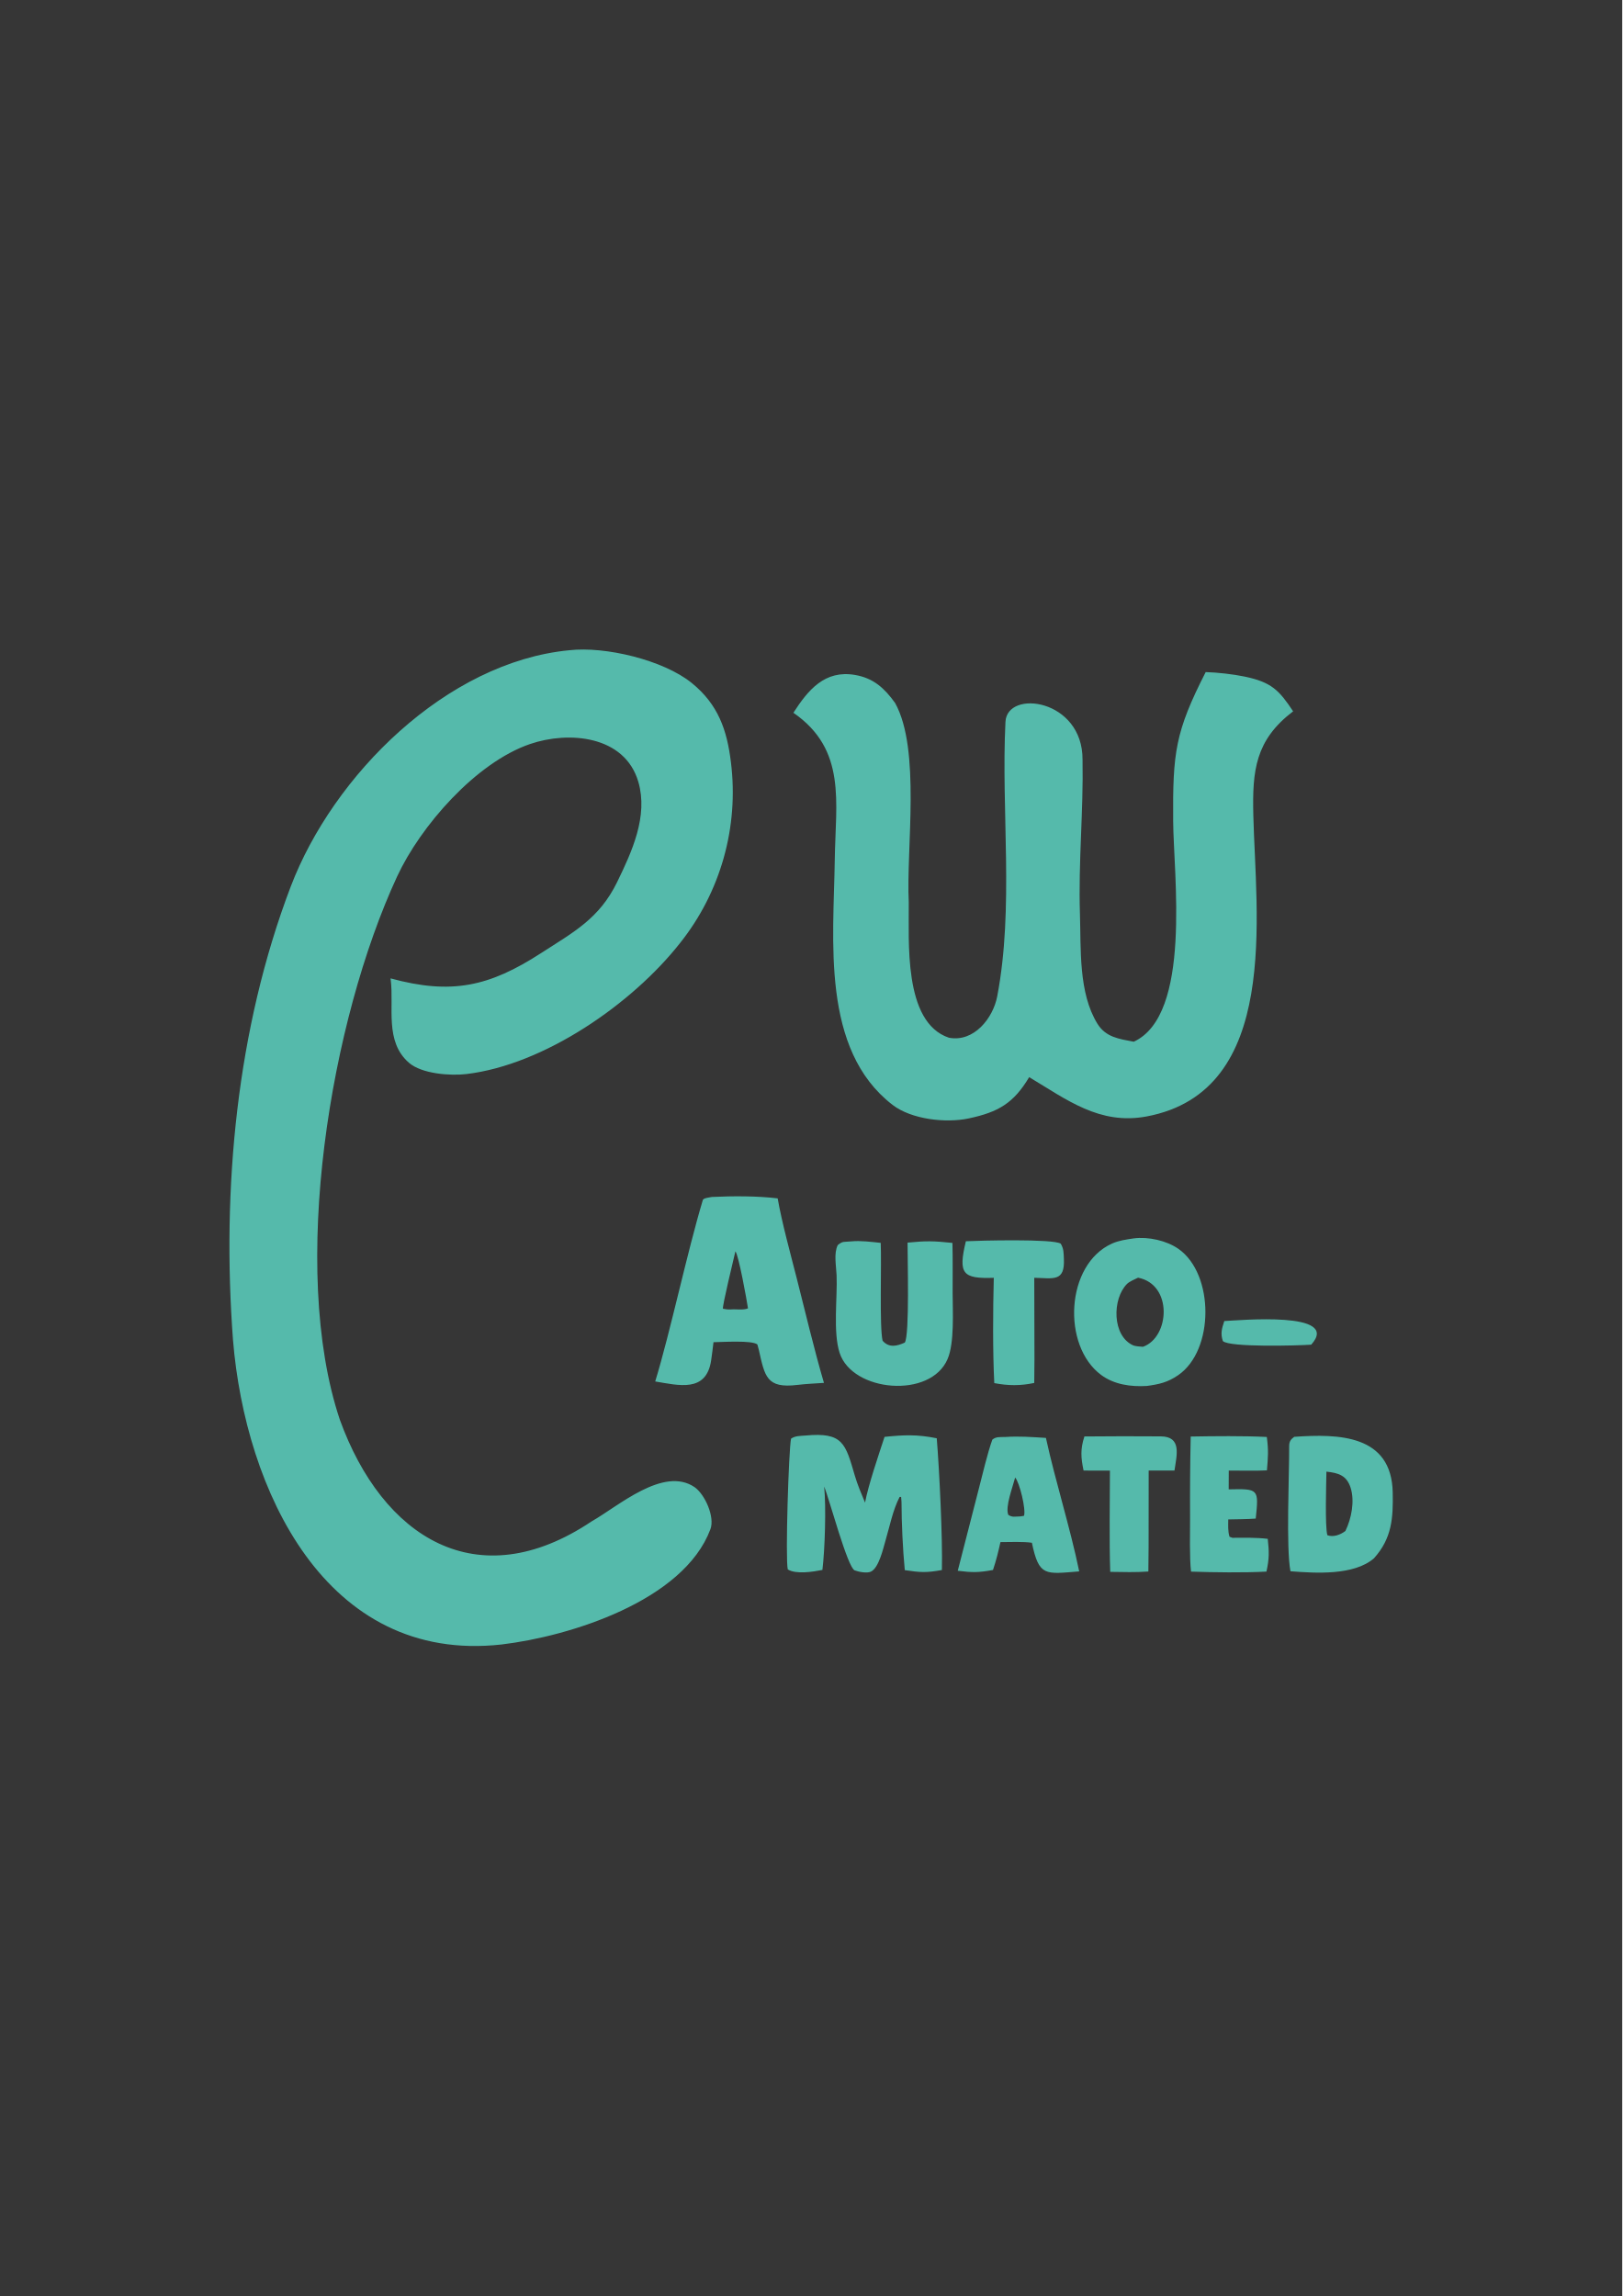
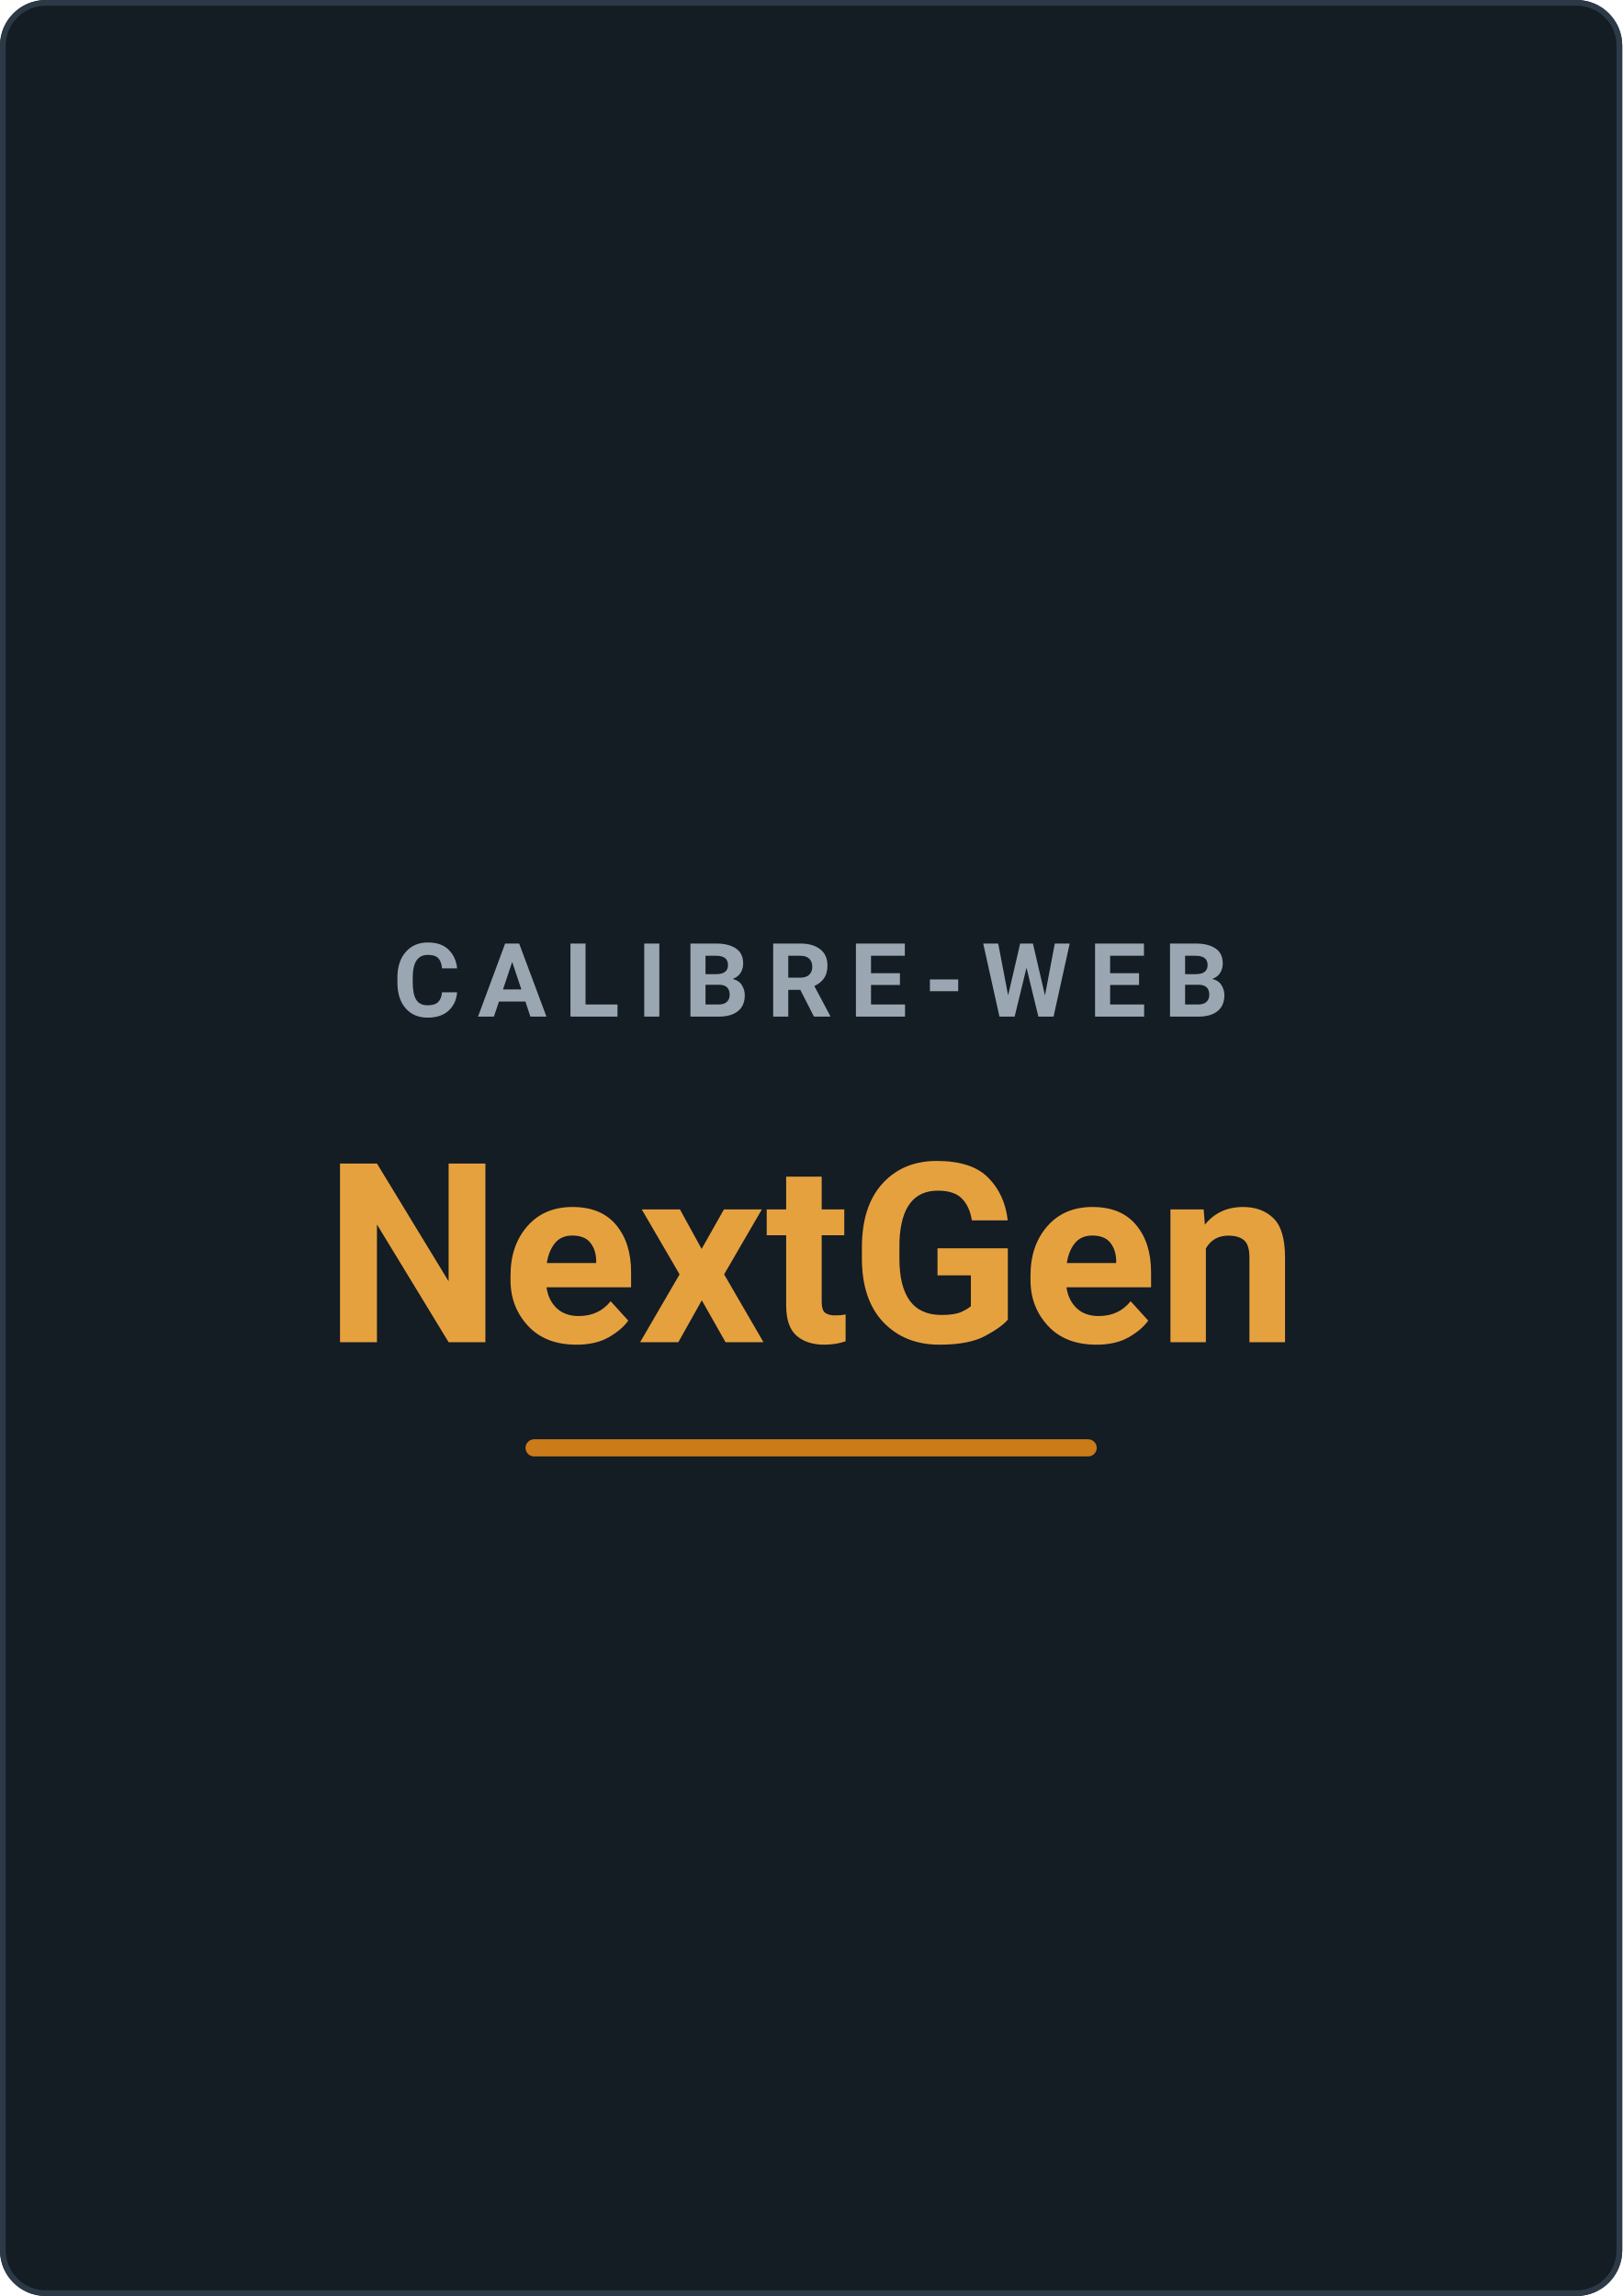
- <svg xmlns="http://www.w3.org/2000/svg" viewBox="0 0 284.00 402.00">
-   <path fill="#363636" fill-opacity="1" stroke="#363636" stroke-opacity="0" stroke-width="0" id="tSvg39508c699b" title="Rectangle 1" d="M0 0H284V402H0Z" />
-   <path fill="#55baab" stroke="none" fill-opacity="1" stroke-width="1" stroke-opacity="1" title="Path 2" d="M214.335 231.297C216.749 231.188 234.903 229.486 229.551 235.434C227.286 235.603 215.171 235.933 214.084 234.799C213.628 233.468 213.915 232.583 214.335 231.297ZM189.844 251.507C194.307 251.473 198.749 251.445 203.212 251.491C206.917 251.53 206.015 254.713 205.613 257.468C204.107 257.469 202.601 257.469 201.095 257.47C201.09 261.88 201.086 266.29 201.082 270.7C201.068 272.183 201.054 273.667 201.039 275.151C198.846 275.317 196.57 275.245 194.365 275.212C194.172 269.546 194.31 263.196 194.311 257.48C192.804 257.505 191.213 257.478 189.699 257.474C189.22 255.206 189.122 253.708 189.844 251.507ZM169.092 217.327C171.419 217.207 184.436 216.867 185.705 217.758C186.242 218.672 186.2 219.359 186.249 220.374C186.447 224.476 184.437 223.805 181.066 223.724C181.077 228.464 181.088 233.203 181.099 237.942C181.087 239.34 181.075 240.738 181.062 242.136C178.636 242.652 176.49 242.63 174.066 242.163C173.784 236.597 173.834 229.349 173.979 223.728C168.509 223.921 167.714 223.041 169.092 217.327ZM208.454 251.52C212.668 251.446 217.606 251.388 221.779 251.594C222.094 253.979 221.992 255.094 221.796 257.445C219.774 257.546 217.181 257.476 215.116 257.478C215.111 258.575 215.107 259.671 215.102 260.767C220.362 260.653 220.382 260.673 219.838 265.882C218.454 265.999 216.463 265.996 215.027 266.032C215.021 267.058 214.942 268.098 215.248 269.067C215.419 269.129 215.59 269.191 215.761 269.252C217.862 269.241 219.853 269.187 221.942 269.431C222.189 271.746 222.213 272.897 221.713 275.165C217.726 275.382 212.514 275.302 208.512 275.17C208.229 272.728 208.339 268.277 208.343 265.689C208.316 260.966 208.353 256.243 208.454 251.52ZM175.966 251.599C178.466 251.433 180.619 251.605 183.106 251.76C184.797 259.478 187.34 267.404 188.933 275.132C183.027 275.59 181.899 276.116 180.653 270.119C179.253 269.896 176.674 269.988 175.146 270C174.734 271.847 174.436 273.081 173.839 274.882C171.274 275.355 170.171 275.335 167.672 275.021C168.904 270.221 170.136 265.421 171.368 260.622C172.044 258.018 172.842 254.544 173.725 252.064C174.368 251.518 175.073 251.625 175.966 251.599ZM176.521 265.232C177.259 265.706 177.608 265.519 178.629 265.504C178.843 265.469 179.058 265.433 179.272 265.397C179.637 264.275 178.494 259.552 177.72 258.697C177.259 260.469 175.954 263.827 176.521 265.232ZM226.574 251.569C234.331 251.024 243.626 251.176 243.819 261.321C243.901 265.771 243.706 269.318 240.529 272.844C237.025 275.878 230.314 275.448 225.916 275.107C225.126 270.933 225.717 258.142 225.691 253.22C225.686 252.354 225.991 252.004 226.574 251.569ZM232.376 268.793C233.409 269.196 234.683 268.711 235.537 268.055C236.588 265.899 237.197 262.845 236.448 260.491C235.752 258.3 234.273 257.887 232.213 257.663C232.183 259.647 231.938 267.273 232.376 268.793ZM149.002 217.352C150.676 217.183 152.495 217.441 154.182 217.608C154.356 221.133 153.943 232.362 154.513 234.744C155.643 236.041 157.038 235.684 158.395 235.072C159.26 233.861 158.87 220.153 158.883 217.566C162.252 217.24 163.4 217.273 166.74 217.618C166.814 220.442 166.766 223.531 166.774 226.375C166.782 229.553 167.113 235.12 165.892 237.944C162.925 244.948 149.225 243.742 146.992 236.877C145.808 233.236 146.62 227.165 146.459 223.296C146.39 221.633 145.937 219.445 146.666 217.994C147.583 217.266 147.621 217.486 149.002 217.352ZM198.461 216.829C201.01 216.494 204.236 217.203 206.328 218.676C212.597 223.092 212.616 236.426 206.247 240.785C204.418 242.037 202.938 242.369 200.771 242.663C197.967 242.831 195.056 242.426 192.771 240.733C185.873 235.621 186.531 221.384 194.681 217.73C195.876 217.195 197.178 217.02 198.461 216.829ZM197.308 224.792C194.692 227.392 194.657 233.935 198.416 235.57C198.73 235.707 199.739 235.795 200.099 235.805C204.795 234.135 205.35 224.901 199.237 223.706C198.703 223.949 197.708 224.394 197.308 224.792ZM154.854 251.578C158.299 251.221 160.544 251.133 163.994 251.822C164.464 257.56 165.029 269.373 164.895 274.892C162.124 275.393 161.095 275.312 158.399 274.91C158.048 271.315 157.829 266.529 157.824 262.938C157.802 262.655 157.779 262.373 157.756 262.09C157.669 262.091 157.582 262.092 157.494 262.093C156.322 264.33 155.748 267.274 155.028 269.716C154.628 271.075 153.864 274.554 152.441 275.184C151.751 275.49 150.32 275.218 149.629 274.952C148.375 274.47 145.176 262.395 144.286 260.279C144.642 263.896 144.418 271.217 143.978 274.873C142.344 275.2 139.358 275.68 137.915 274.785C137.464 272.894 138.084 253.758 138.485 251.894C139.174 251.385 140.127 251.413 141.001 251.345C147.592 250.723 148.004 252.722 149.664 258.407C150.099 259.898 150.831 261.64 151.441 263.088C152.004 260.04 153.859 254.61 154.854 251.578ZM124.637 209.572C128.273 209.398 132.585 209.386 136.145 209.822C136.848 213.907 138.426 219.678 139.475 223.788C140.992 229.727 142.525 236.268 144.246 242.123C142.829 242.223 141.006 242.305 139.638 242.476C134.139 243.159 133.893 240.944 132.837 236.306C132.754 236.001 132.671 235.697 132.588 235.392C131.597 234.632 126.47 234.983 124.908 235.001C124.787 236.08 124.648 237.157 124.49 238.231C123.631 243.84 118.866 242.57 114.706 241.876C117.382 233.106 120.273 219.319 123.044 210.105C123.147 209.763 124.168 209.664 124.637 209.572ZM126.564 229.142C127.398 229.3 127.586 229.294 128.437 229.244C129.172 229.254 130.347 229.37 130.947 229.069C130.747 227.695 129.316 219.748 128.743 219.094C128.473 220.273 126.421 228.699 126.564 229.142ZM211.075 117.674C213.139 117.734 215.869 118.039 217.883 118.459C222.598 119.442 223.933 120.847 226.384 124.543C219.744 129.594 219.23 134.937 219.415 142.712C219.828 160.135 224.254 191.068 200.736 195.475C192.496 197.019 186.757 192.531 180.174 188.596C177.458 193.141 174.797 194.718 169.565 195.826C165.573 196.671 159.586 196 156.277 193.465C143.668 183.776 145.948 164.508 146.142 150.46C146.281 140.449 148.252 131.256 138.898 124.797C141.445 120.846 144.378 117.249 149.699 118.176C152.929 118.738 154.846 120.496 156.705 123.087C161.236 131.246 158.626 148.55 159.092 157.962C159.17 164.631 158.079 179.001 166.12 181.69C170.504 182.529 173.86 178.267 174.584 174.43C177.551 158.85 175.246 142.036 176.023 126.386C176.309 120.633 189.571 122.382 189.517 133.013C189.688 142.054 188.769 150.953 189.062 160.033C189.258 166.119 188.783 173.821 192.116 179.232C193.59 181.626 195.941 181.905 198.482 182.392C208.687 177.698 205.444 153.137 205.381 143.747C205.299 131.726 205.743 128.147 211.075 117.674ZM99.654 113.85C105.908 113.126 116.121 115.545 121.099 119.58C125.75 123.35 127.283 127.848 127.965 133.488C129.368 144.797 126.158 156.194 119.058 165.108C110.703 175.738 95.317 186.423 81.66 188.052C78.813 188.392 73.838 188.021 71.597 186.079C67.296 182.352 68.998 176.33 68.404 171.571C68.392 171.481 68.38 171.391 68.368 171.301C79.051 174.213 85.65 172.747 94.735 166.869C100.385 163.214 104.912 160.863 108.042 154.435C110.63 149.122 113.494 142.906 111.757 136.909C109.392 128.769 99.576 127.941 92.771 130.278C83.323 133.522 73.632 144.597 69.523 153.461C57.853 178.631 50.614 222.04 59.492 248.565C66.946 269.166 83.522 279.818 103.583 266.368C108.226 263.743 116.145 256.664 121.603 260.382C123.421 261.666 125.183 265.603 124.367 267.755C119.661 280.315 99.707 286.512 87.813 287.928C56.917 291.37 42.933 260.711 40.792 234.641C38.801 208.157 41.411 180.149 50.897 155.225C58.324 135.713 78.167 115.915 99.654 113.85Z" id="tSvg85358466d3" />
+ <svg xmlns="http://www.w3.org/2000/svg" viewBox="0 0 284 402" role="img" aria-labelledby="title desc">
+   <rect width="284" height="402" rx="8" fill="#141c24" />
+   <rect x="0.5" y="0.5" width="283" height="401" rx="7.5" fill="none" stroke="#2c3a47" />
+   <g text-anchor="middle" font-family="system-ui, -apple-system, 'Segoe UI', Roboto, sans-serif">
+     <text x="142" y="178" fill="#9aa7b2" font-size="18" font-weight="600" letter-spacing="3">CALIBRE-WEB</text>
+     <text x="142" y="235" fill="#e6a13f" font-size="44" font-weight="700">NextGen</text>
+   </g>
+   <rect x="92" y="252" width="100" height="3" rx="1.5" fill="#cc7b19" />
</svg>
